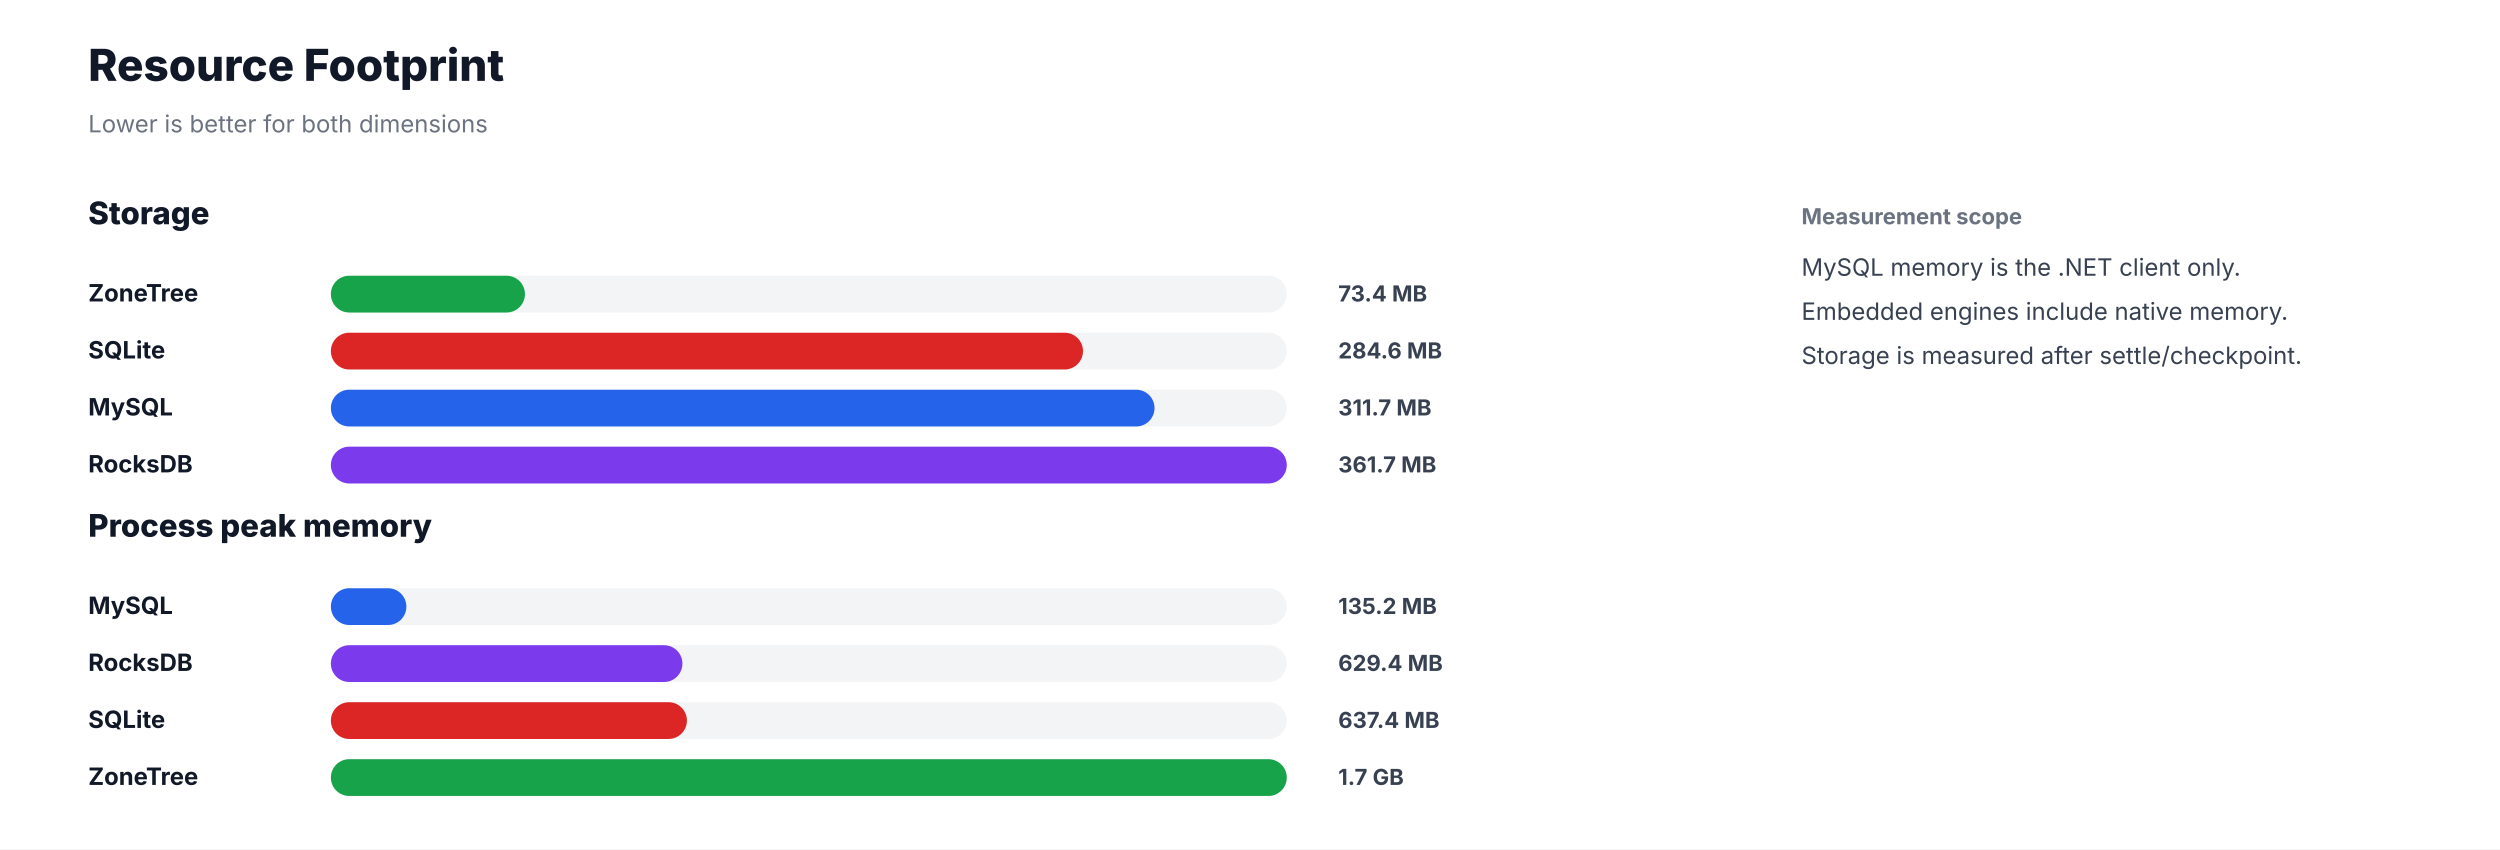
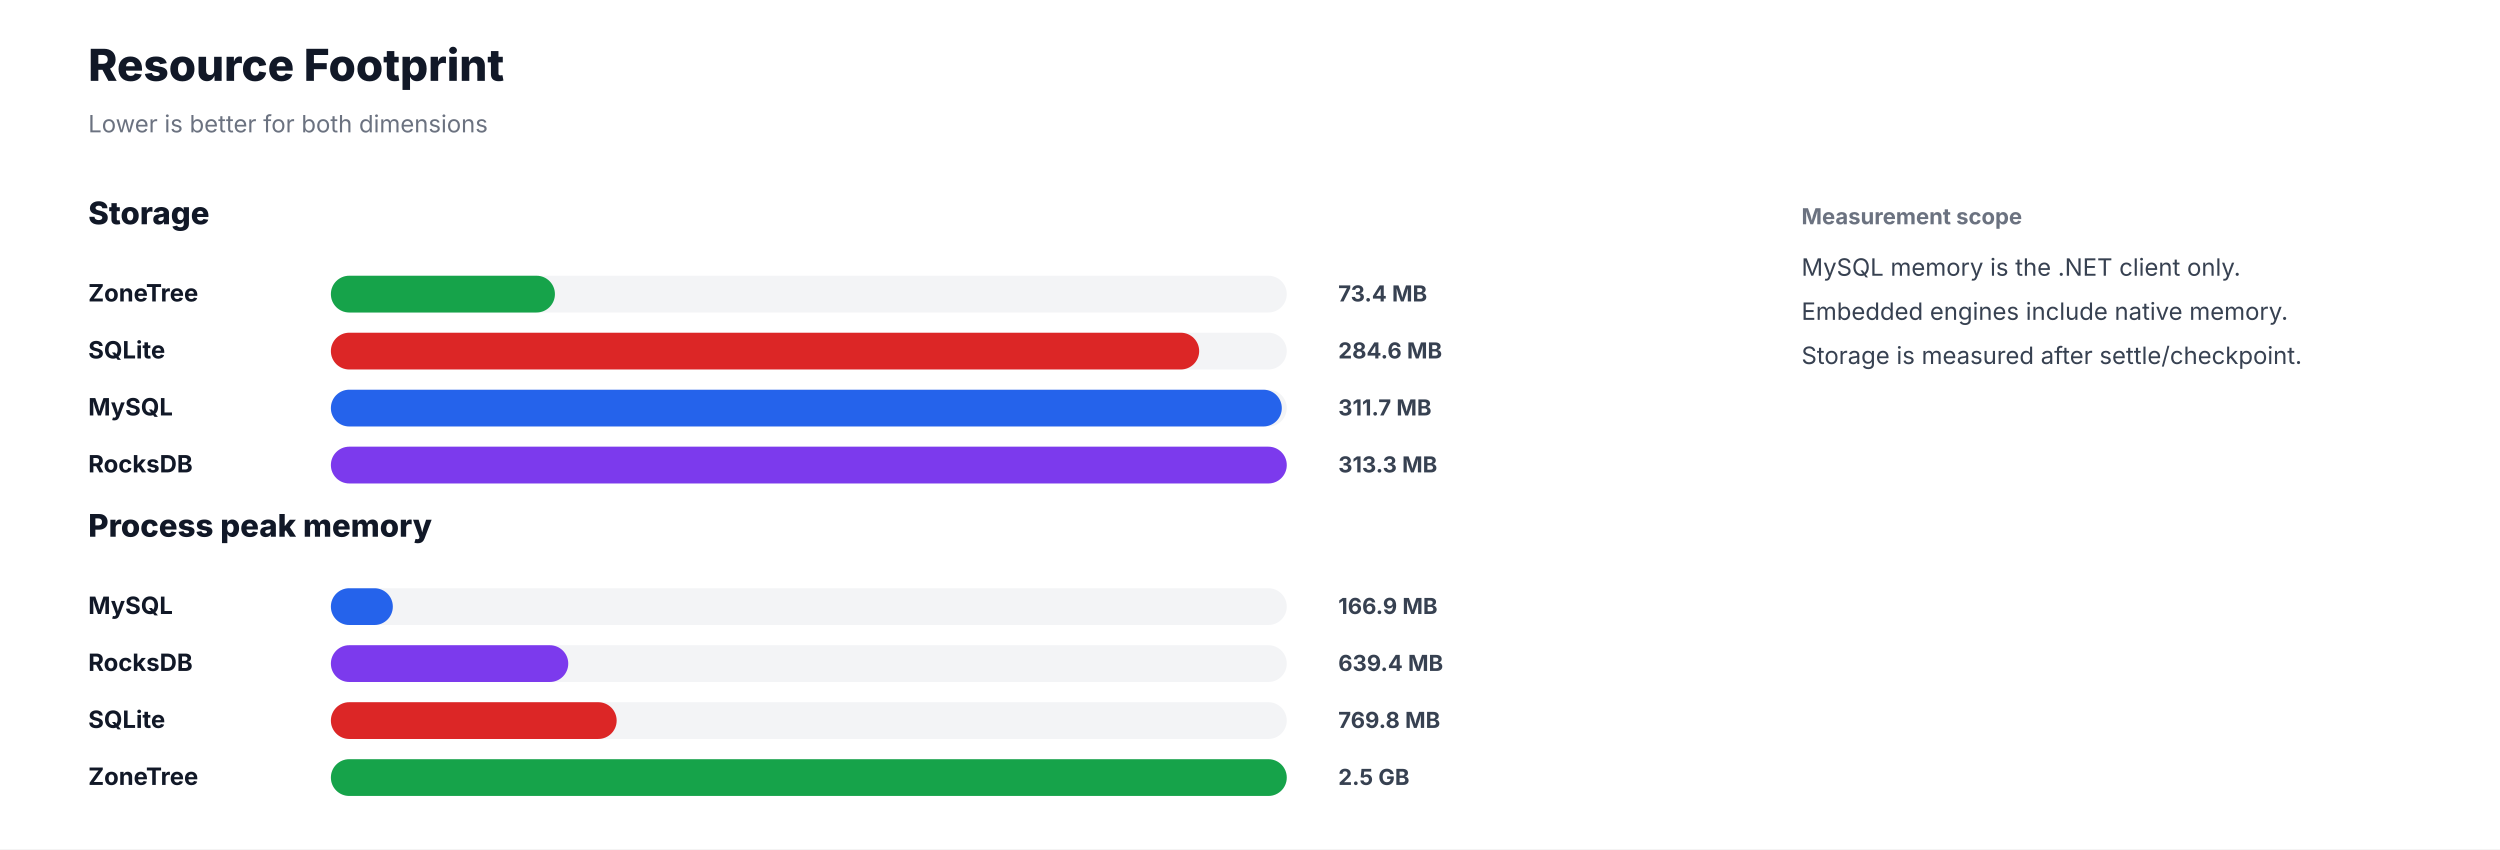
<svg xmlns="http://www.w3.org/2000/svg" width="1360" height="462" viewBox="0 0 1360 462" role="img" aria-label="Resource Footprint">
  <style>
    text { font-family: Inter, Segoe UI, Arial, sans-serif; }
  </style>
  <rect width="100%" height="100%" fill="#ffffff" />
  <text x="48" y="44" font-size="24" font-weight="800" fill="#111827">Resource Footprint</text>
  <text x="48" y="72" font-size="13" fill="#6b7280">Lower is better for both dimensions</text>
  <text x="48" y="122" font-size="17" fill="#111827" text-anchor="start" font-weight="800">Storage</text>
  <text x="48" y="164" font-size="13" fill="#111827" text-anchor="start" font-weight="700">ZoneTree</text>
  <rect x="180" y="150" width="520" height="20" rx="10" fill="#f3f4f6" />
-   <rect x="180" y="150" width="105.57" height="20" rx="10" fill="#16a34a" />
+   <rect x="180" y="150" width="121.88" height="20" rx="10" fill="#16a34a" />
  <text x="728" y="164" font-size="12" fill="#374151" text-anchor="start" font-weight="700">73.4 MB</text>
  <text x="48" y="195" font-size="13" fill="#111827" text-anchor="start" font-weight="700">SQLite</text>
  <rect x="180" y="181" width="520" height="20" rx="10" fill="#f3f4f6" />
-   <rect x="180" y="181" width="409.15" height="20" rx="10" fill="#dc2626" />
+   <rect x="180" y="181" width="472.35" height="20" rx="10" fill="#dc2626" />
  <text x="728" y="195" font-size="12" fill="#374151" text-anchor="start" font-weight="700">284.6 MB</text>
  <text x="48" y="226" font-size="13" fill="#111827" text-anchor="start" font-weight="700">MySQL</text>
  <rect x="180" y="212" width="520" height="20" rx="10" fill="#f3f4f6" />
-   <rect x="180" y="212" width="448.06" height="20" rx="10" fill="#2563eb" />
+   <rect x="180" y="212" width="517.3" height="20" rx="10" fill="#2563eb" />
  <text x="728" y="226" font-size="12" fill="#374151" text-anchor="start" font-weight="700">311.7 MB</text>
  <text x="48" y="257" font-size="13" fill="#111827" text-anchor="start" font-weight="700">RocksDB</text>
  <rect x="180" y="243" width="520" height="20" rx="10" fill="#f3f4f6" />
  <rect x="180" y="243" width="520" height="20" rx="10" fill="#7c3aed" />
-   <text x="728" y="257" font-size="12" fill="#374151" text-anchor="start" font-weight="700">361.7 MB</text>
+   <text x="728" y="257" font-size="12" fill="#374151" text-anchor="start" font-weight="700">313.3 MB</text>
  <text x="48" y="292" font-size="17" fill="#111827" text-anchor="start" font-weight="800">Process peak memory</text>
  <text x="48" y="334" font-size="13" fill="#111827" text-anchor="start" font-weight="700">MySQL</text>
  <rect x="180" y="320" width="520" height="20" rx="10" fill="#f3f4f6" />
-   <rect x="180" y="320" width="41.07" height="20" rx="10" fill="#2563eb" />
-   <text x="728" y="334" font-size="12" fill="#374151" text-anchor="start" font-weight="700">135.2 MB</text>
+   <rect x="180" y="320" width="33.7" height="20" rx="10" fill="#2563eb" />
+   <text x="728" y="334" font-size="12" fill="#374151" text-anchor="start" font-weight="700">166.9 MB</text>
  <text x="48" y="365" font-size="13" fill="#111827" text-anchor="start" font-weight="700">RocksDB</text>
  <rect x="180" y="351" width="520" height="20" rx="10" fill="#f3f4f6" />
-   <rect x="180" y="351" width="191.24" height="20" rx="10" fill="#7c3aed" />
-   <text x="728" y="365" font-size="12" fill="#374151" text-anchor="start" font-weight="700">629.4 MB</text>
+   <rect x="180" y="351" width="129.13" height="20" rx="10" fill="#7c3aed" />
+   <text x="728" y="365" font-size="12" fill="#374151" text-anchor="start" font-weight="700">639.4 MB</text>
  <text x="48" y="396" font-size="13" fill="#111827" text-anchor="start" font-weight="700">SQLite</text>
  <rect x="180" y="382" width="520" height="20" rx="10" fill="#f3f4f6" />
-   <rect x="180" y="382" width="193.68" height="20" rx="10" fill="#dc2626" />
-   <text x="728" y="396" font-size="12" fill="#374151" text-anchor="start" font-weight="700">637.4 MB</text>
+   <rect x="180" y="382" width="155.46" height="20" rx="10" fill="#dc2626" />
+   <text x="728" y="396" font-size="12" fill="#374151" text-anchor="start" font-weight="700">769.8 MB</text>
  <text x="48" y="427" font-size="13" fill="#111827" text-anchor="start" font-weight="700">ZoneTree</text>
  <rect x="180" y="413" width="520" height="20" rx="10" fill="#f3f4f6" />
  <rect x="180" y="413" width="520" height="20" rx="10" fill="#16a34a" />
-   <text x="728" y="427" font-size="12" fill="#374151" text-anchor="start" font-weight="700">1.7 GB</text>
+   <text x="728" y="427" font-size="12" fill="#374151" text-anchor="start" font-weight="700">2.5 GB</text>
  <text x="980" y="122" font-size="12" fill="#6b7280" text-anchor="start" font-weight="700">Measurement scope</text>
  <text x="980" y="150" font-size="13" fill="#374151" text-anchor="start" font-weight="400">MySQL memory is the .NET client only.</text>
  <text x="980" y="174" font-size="13" fill="#374151" text-anchor="start" font-weight="400">Embedded engines include native memory.</text>
  <text x="980" y="198" font-size="13" fill="#374151" text-anchor="start" font-weight="400">Storage is measured after settle/checkpoint.</text>
</svg>
